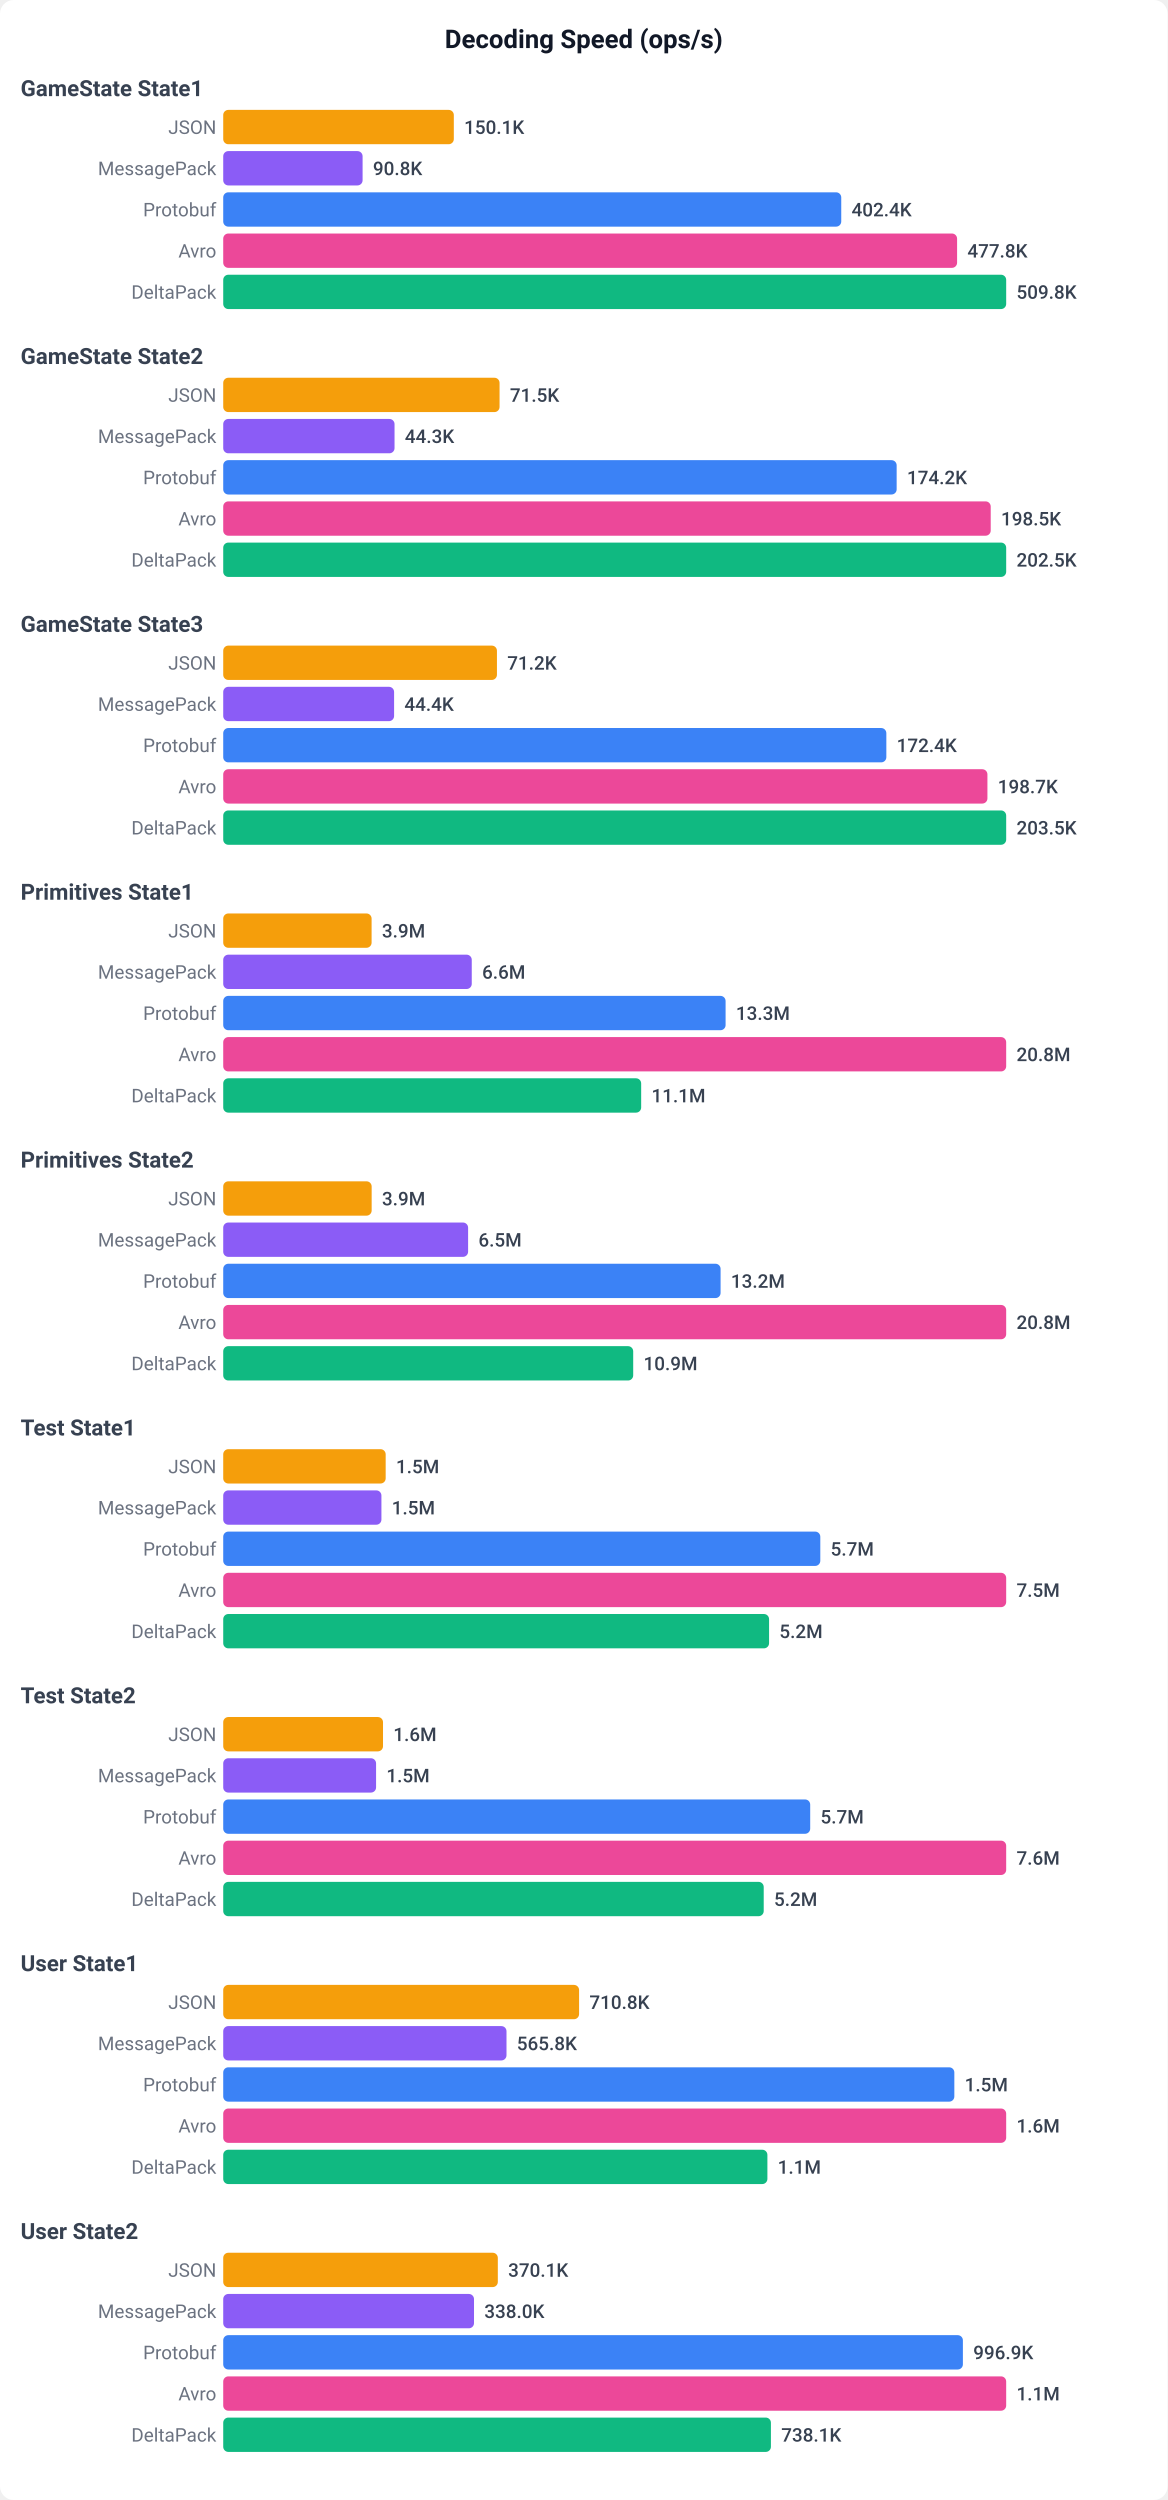
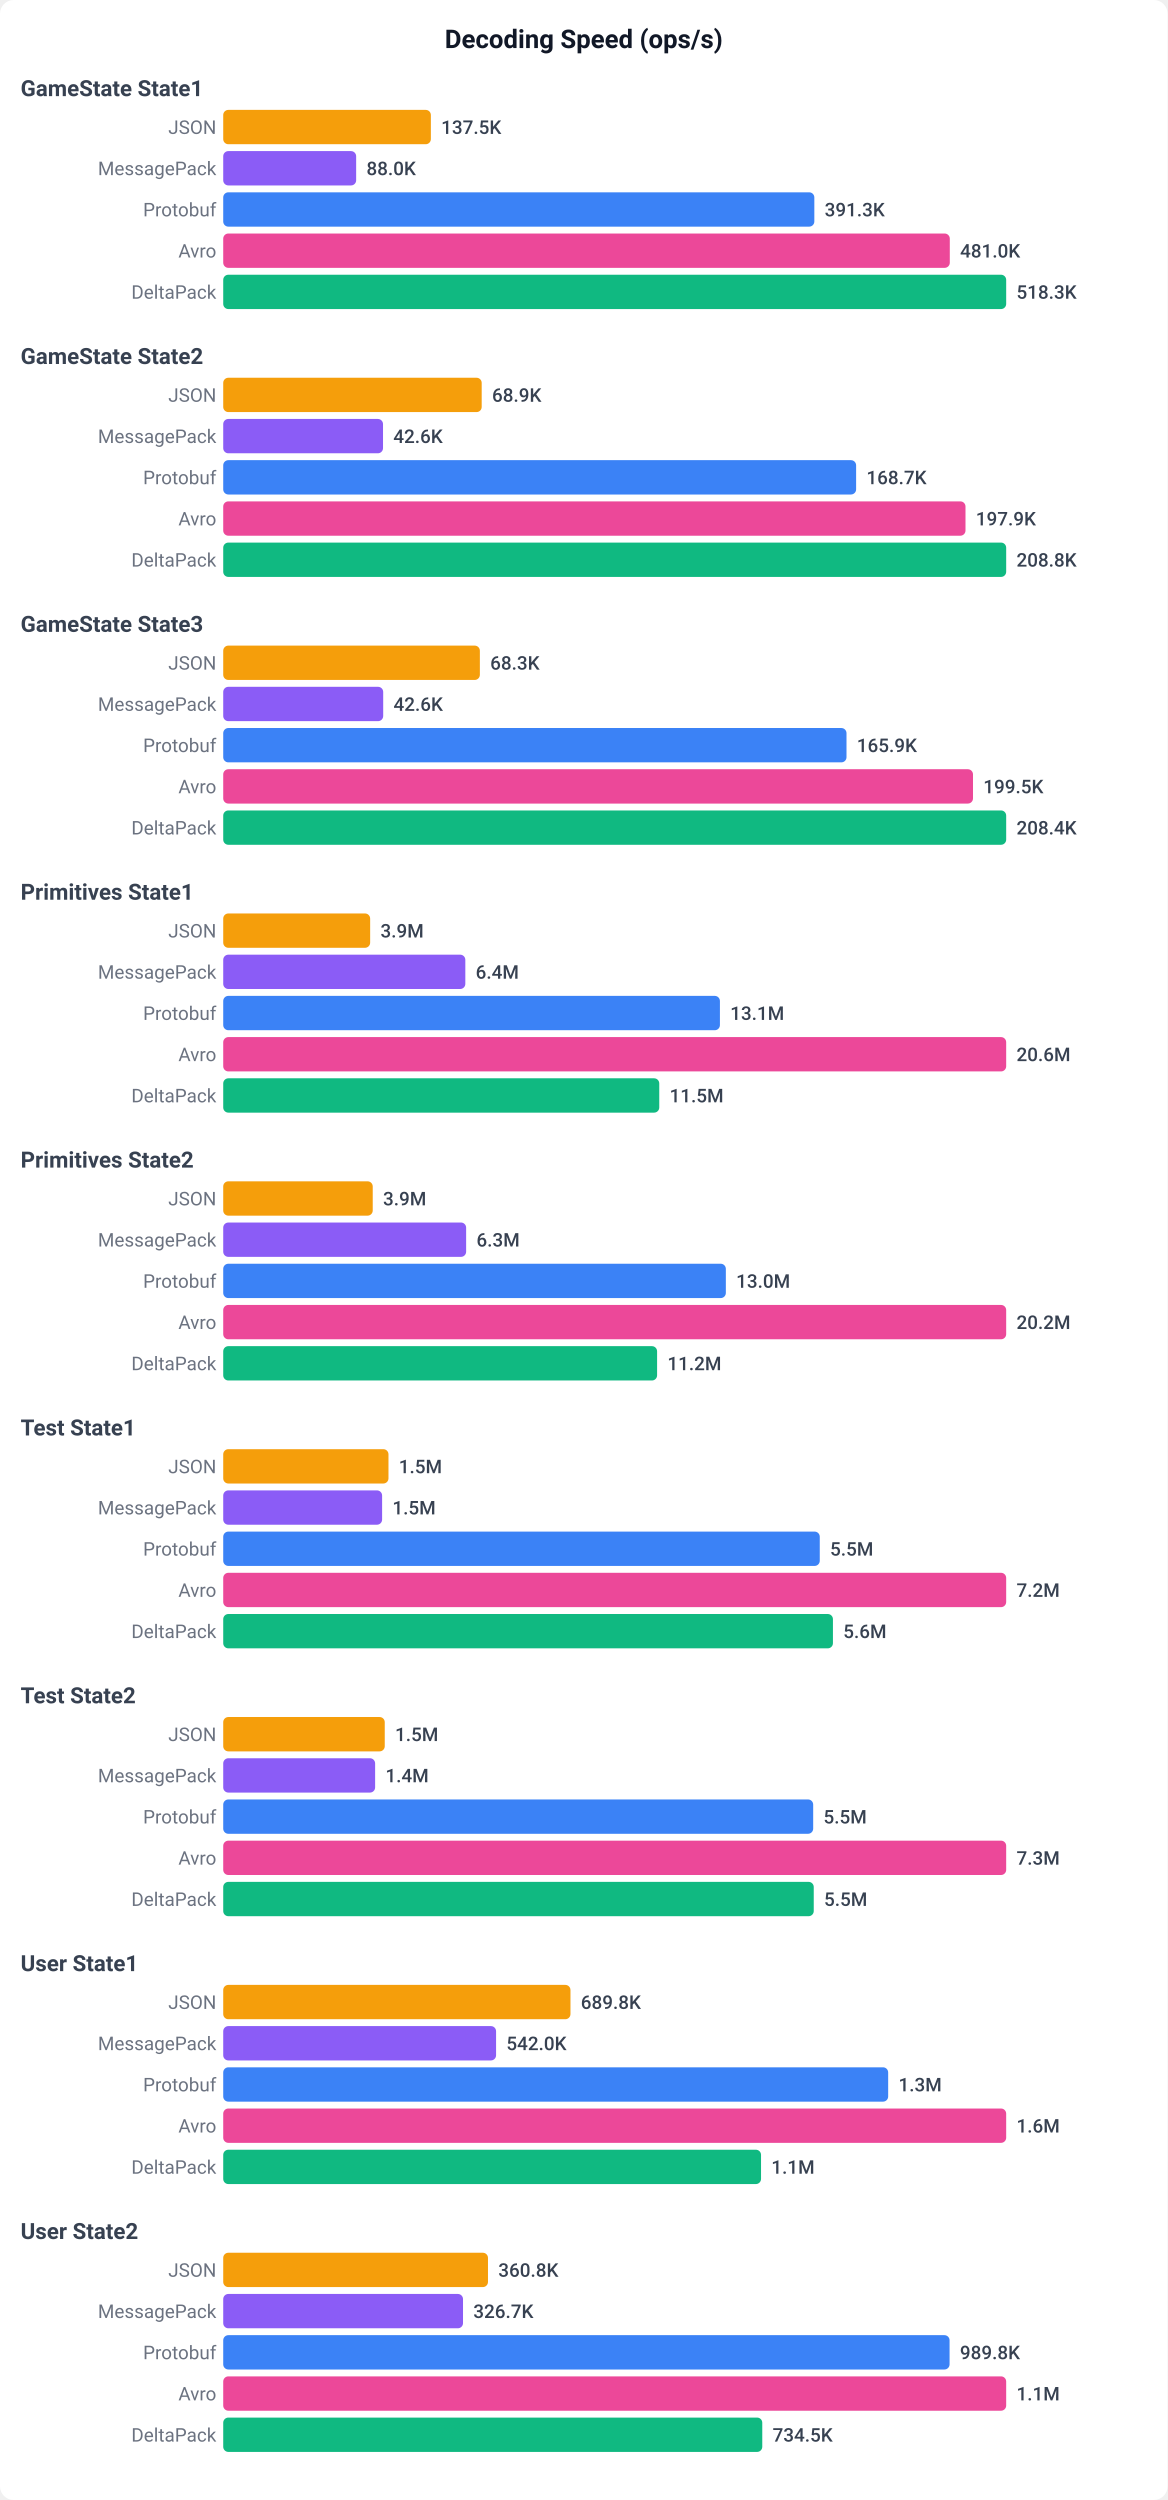
<svg xmlns="http://www.w3.org/2000/svg" width="680" height="1456" viewBox="0 0 680 1456">
  <style>
    text { font-family: -apple-system, BlinkMacSystemFont, "Segoe UI", Roboto, sans-serif; }
  </style>
  <rect width="680" height="1456" fill="white" rx="8" />
  <text x="340" y="28" text-anchor="middle" font-size="15" font-weight="bold" fill="#111827">Decoding Speed (ops/s)</text>
  <text x="12" y="56" font-size="13" font-weight="600" fill="#374151">GameState State1</text>
  <text x="126" y="78" text-anchor="end" font-size="11" fill="#6b7280">JSON</text>
-   <rect x="130" y="64" width="134.305" height="20" fill="#f59e0b" rx="3" />
-   <text x="270.305" y="78" font-size="11" fill="#374151" font-weight="500">150.1K</text>
+   <rect x="130" y="64" width="120.937" height="20" fill="#f59e0b" rx="3" />
+   <text x="256.937" y="78" font-size="11" fill="#374151" font-weight="500">137.5K</text>
  <text x="126" y="102" text-anchor="end" font-size="11" fill="#6b7280">MessagePack</text>
-   <rect x="130" y="88" width="81.175" height="20" fill="#8b5cf6" rx="3" />
-   <text x="217.175" y="102" font-size="11" fill="#374151" font-weight="500">90.8K</text>
+   <rect x="130" y="88" width="77.423" height="20" fill="#8b5cf6" rx="3" />
+   <text x="213.423" y="102" font-size="11" fill="#374151" font-weight="500">88.0K</text>
  <text x="126" y="126" text-anchor="end" font-size="11" fill="#6b7280">Protobuf</text>
-   <rect x="130" y="112" width="359.945" height="20" fill="#3b82f6" rx="3" />
-   <text x="495.945" y="126" font-size="11" fill="#374151" font-weight="500">402.4K</text>
+   <rect x="130" y="112" width="344.268" height="20" fill="#3b82f6" rx="3" />
+   <text x="480.268" y="126" font-size="11" fill="#374151" font-weight="500">391.3K</text>
  <text x="126" y="150" text-anchor="end" font-size="11" fill="#6b7280">Avro</text>
-   <rect x="130" y="136" width="427.409" height="20" fill="#ec4899" rx="3" />
-   <text x="563.409" y="150" font-size="11" fill="#374151" font-weight="500">477.8K</text>
+   <rect x="130" y="136" width="423.164" height="20" fill="#ec4899" rx="3" />
+   <text x="559.164" y="150" font-size="11" fill="#374151" font-weight="500">481.0K</text>
  <text x="126" y="174" text-anchor="end" font-size="11" fill="#6b7280">DeltaPack</text>
  <rect x="130" y="160" width="456" height="20" fill="#10b981" rx="3" />
-   <text x="592" y="174" font-size="11" fill="#374151" font-weight="500">509.8K</text>
+   <text x="592" y="174" font-size="11" fill="#374151" font-weight="500">518.3K</text>
  <text x="12" y="212" font-size="13" font-weight="600" fill="#374151">GameState State2</text>
  <text x="126" y="234" text-anchor="end" font-size="11" fill="#6b7280">JSON</text>
-   <rect x="130" y="220" width="160.944" height="20" fill="#f59e0b" rx="3" />
-   <text x="296.944" y="234" font-size="11" fill="#374151" font-weight="500">71.5K</text>
+   <rect x="130" y="220" width="150.539" height="20" fill="#f59e0b" rx="3" />
+   <text x="286.539" y="234" font-size="11" fill="#374151" font-weight="500">68.9K</text>
  <text x="126" y="258" text-anchor="end" font-size="11" fill="#6b7280">MessagePack</text>
-   <rect x="130" y="244" width="99.779" height="20" fill="#8b5cf6" rx="3" />
-   <text x="235.779" y="258" font-size="11" fill="#374151" font-weight="500">44.3K</text>
+   <rect x="130" y="244" width="93.068" height="20" fill="#8b5cf6" rx="3" />
+   <text x="229.068" y="258" font-size="11" fill="#374151" font-weight="500">42.6K</text>
  <text x="126" y="282" text-anchor="end" font-size="11" fill="#6b7280">Protobuf</text>
-   <rect x="130" y="268" width="392.212" height="20" fill="#3b82f6" rx="3" />
-   <text x="528.212" y="282" font-size="11" fill="#374151" font-weight="500">174.2K</text>
+   <rect x="130" y="268" width="368.602" height="20" fill="#3b82f6" rx="3" />
+   <text x="504.602" y="282" font-size="11" fill="#374151" font-weight="500">168.7K</text>
  <text x="126" y="306" text-anchor="end" font-size="11" fill="#6b7280">Avro</text>
-   <rect x="130" y="292" width="446.994" height="20" fill="#ec4899" rx="3" />
-   <text x="582.994" y="306" font-size="11" fill="#374151" font-weight="500">198.5K</text>
+   <rect x="130" y="292" width="432.306" height="20" fill="#ec4899" rx="3" />
+   <text x="568.306" y="306" font-size="11" fill="#374151" font-weight="500">197.9K</text>
  <text x="126" y="330" text-anchor="end" font-size="11" fill="#6b7280">DeltaPack</text>
  <rect x="130" y="316" width="456" height="20" fill="#10b981" rx="3" />
-   <text x="592" y="330" font-size="11" fill="#374151" font-weight="500">202.5K</text>
+   <text x="592" y="330" font-size="11" fill="#374151" font-weight="500">208.8K</text>
  <text x="12" y="368" font-size="13" font-weight="600" fill="#374151">GameState State3</text>
  <text x="126" y="390" text-anchor="end" font-size="11" fill="#6b7280">JSON</text>
-   <rect x="130" y="376" width="159.421" height="20" fill="#f59e0b" rx="3" />
-   <text x="295.421" y="390" font-size="11" fill="#374151" font-weight="500">71.2K</text>
+   <rect x="130" y="376" width="149.473" height="20" fill="#f59e0b" rx="3" />
+   <text x="285.473" y="390" font-size="11" fill="#374151" font-weight="500">68.3K</text>
  <text x="126" y="414" text-anchor="end" font-size="11" fill="#6b7280">MessagePack</text>
-   <rect x="130" y="400" width="99.521" height="20" fill="#8b5cf6" rx="3" />
-   <text x="235.521" y="414" font-size="11" fill="#374151" font-weight="500">44.4K</text>
+   <rect x="130" y="400" width="93.172" height="20" fill="#8b5cf6" rx="3" />
+   <text x="229.172" y="414" font-size="11" fill="#374151" font-weight="500">42.6K</text>
  <text x="126" y="438" text-anchor="end" font-size="11" fill="#6b7280">Protobuf</text>
-   <rect x="130" y="424" width="386.204" height="20" fill="#3b82f6" rx="3" />
-   <text x="522.204" y="438" font-size="11" fill="#374151" font-weight="500">172.4K</text>
+   <rect x="130" y="424" width="363.003" height="20" fill="#3b82f6" rx="3" />
+   <text x="499.003" y="438" font-size="11" fill="#374151" font-weight="500">165.9K</text>
  <text x="126" y="462" text-anchor="end" font-size="11" fill="#6b7280">Avro</text>
-   <rect x="130" y="448" width="445.074" height="20" fill="#ec4899" rx="3" />
-   <text x="581.074" y="462" font-size="11" fill="#374151" font-weight="500">198.7K</text>
+   <rect x="130" y="448" width="436.674" height="20" fill="#ec4899" rx="3" />
+   <text x="572.674" y="462" font-size="11" fill="#374151" font-weight="500">199.5K</text>
  <text x="126" y="486" text-anchor="end" font-size="11" fill="#6b7280">DeltaPack</text>
  <rect x="130" y="472" width="456" height="20" fill="#10b981" rx="3" />
-   <text x="592" y="486" font-size="11" fill="#374151" font-weight="500">203.5K</text>
+   <text x="592" y="486" font-size="11" fill="#374151" font-weight="500">208.4K</text>
  <text x="12" y="524" font-size="13" font-weight="600" fill="#374151">Primitives State1</text>
  <text x="126" y="546" text-anchor="end" font-size="11" fill="#6b7280">JSON</text>
-   <rect x="130" y="532" width="86.421" height="20" fill="#f59e0b" rx="3" />
-   <text x="222.421" y="546" font-size="11" fill="#374151" font-weight="500">3.9M</text>
+   <rect x="130" y="532" width="85.579" height="20" fill="#f59e0b" rx="3" />
+   <text x="221.579" y="546" font-size="11" fill="#374151" font-weight="500">3.9M</text>
  <text x="126" y="570" text-anchor="end" font-size="11" fill="#6b7280">MessagePack</text>
-   <rect x="130" y="556" width="144.751" height="20" fill="#8b5cf6" rx="3" />
-   <text x="280.751" y="570" font-size="11" fill="#374151" font-weight="500">6.6M</text>
+   <rect x="130" y="556" width="141.004" height="20" fill="#8b5cf6" rx="3" />
+   <text x="277.004" y="570" font-size="11" fill="#374151" font-weight="500">6.4M</text>
  <text x="126" y="594" text-anchor="end" font-size="11" fill="#6b7280">Protobuf</text>
-   <rect x="130" y="580" width="292.586" height="20" fill="#3b82f6" rx="3" />
-   <text x="428.586" y="594" font-size="11" fill="#374151" font-weight="500">13.3M</text>
+   <rect x="130" y="580" width="289.281" height="20" fill="#3b82f6" rx="3" />
+   <text x="425.281" y="594" font-size="11" fill="#374151" font-weight="500">13.1M</text>
  <text x="126" y="618" text-anchor="end" font-size="11" fill="#6b7280">Avro</text>
  <rect x="130" y="604" width="456" height="20" fill="#ec4899" rx="3" />
-   <text x="592" y="618" font-size="11" fill="#374151" font-weight="500">20.8M</text>
+   <text x="592" y="618" font-size="11" fill="#374151" font-weight="500">20.6M</text>
  <text x="126" y="642" text-anchor="end" font-size="11" fill="#6b7280">DeltaPack</text>
-   <rect x="130" y="628" width="243.417" height="20" fill="#10b981" rx="3" />
-   <text x="379.417" y="642" font-size="11" fill="#374151" font-weight="500">11.1M</text>
+   <rect x="130" y="628" width="253.951" height="20" fill="#10b981" rx="3" />
+   <text x="389.951" y="642" font-size="11" fill="#374151" font-weight="500">11.5M</text>
  <text x="12" y="680" font-size="13" font-weight="600" fill="#374151">Primitives State2</text>
  <text x="126" y="702" text-anchor="end" font-size="11" fill="#6b7280">JSON</text>
-   <rect x="130" y="688" width="86.455" height="20" fill="#f59e0b" rx="3" />
-   <text x="222.455" y="702" font-size="11" fill="#374151" font-weight="500">3.9M</text>
+   <rect x="130" y="688" width="87.079" height="20" fill="#f59e0b" rx="3" />
+   <text x="223.079" y="702" font-size="11" fill="#374151" font-weight="500">3.9M</text>
  <text x="126" y="726" text-anchor="end" font-size="11" fill="#6b7280">MessagePack</text>
-   <rect x="130" y="712" width="142.622" height="20" fill="#8b5cf6" rx="3" />
-   <text x="278.622" y="726" font-size="11" fill="#374151" font-weight="500">6.5M</text>
+   <rect x="130" y="712" width="141.478" height="20" fill="#8b5cf6" rx="3" />
+   <text x="277.478" y="726" font-size="11" fill="#374151" font-weight="500">6.3M</text>
  <text x="126" y="750" text-anchor="end" font-size="11" fill="#6b7280">Protobuf</text>
-   <rect x="130" y="736" width="289.672" height="20" fill="#3b82f6" rx="3" />
-   <text x="425.672" y="750" font-size="11" fill="#374151" font-weight="500">13.2M</text>
+   <rect x="130" y="736" width="292.734" height="20" fill="#3b82f6" rx="3" />
+   <text x="428.734" y="750" font-size="11" fill="#374151" font-weight="500">13.0M</text>
  <text x="126" y="774" text-anchor="end" font-size="11" fill="#6b7280">Avro</text>
  <rect x="130" y="760" width="456" height="20" fill="#ec4899" rx="3" />
-   <text x="592" y="774" font-size="11" fill="#374151" font-weight="500">20.8M</text>
+   <text x="592" y="774" font-size="11" fill="#374151" font-weight="500">20.2M</text>
  <text x="126" y="798" text-anchor="end" font-size="11" fill="#6b7280">DeltaPack</text>
-   <rect x="130" y="784" width="238.776" height="20" fill="#10b981" rx="3" />
-   <text x="374.776" y="798" font-size="11" fill="#374151" font-weight="500">10.9M</text>
+   <rect x="130" y="784" width="252.691" height="20" fill="#10b981" rx="3" />
+   <text x="388.691" y="798" font-size="11" fill="#374151" font-weight="500">11.2M</text>
  <text x="12" y="836" font-size="13" font-weight="600" fill="#374151">Test State1</text>
  <text x="126" y="858" text-anchor="end" font-size="11" fill="#6b7280">JSON</text>
-   <rect x="130" y="844" width="94.616" height="20" fill="#f59e0b" rx="3" />
-   <text x="230.616" y="858" font-size="11" fill="#374151" font-weight="500">1.5M</text>
+   <rect x="130" y="844" width="96.248" height="20" fill="#f59e0b" rx="3" />
+   <text x="232.248" y="858" font-size="11" fill="#374151" font-weight="500">1.5M</text>
  <text x="126" y="882" text-anchor="end" font-size="11" fill="#6b7280">MessagePack</text>
-   <rect x="130" y="868" width="92.14" height="20" fill="#8b5cf6" rx="3" />
-   <text x="228.14" y="882" font-size="11" fill="#374151" font-weight="500">1.5M</text>
+   <rect x="130" y="868" width="92.541" height="20" fill="#8b5cf6" rx="3" />
+   <text x="228.541" y="882" font-size="11" fill="#374151" font-weight="500">1.5M</text>
  <text x="126" y="906" text-anchor="end" font-size="11" fill="#6b7280">Protobuf</text>
-   <rect x="130" y="892" width="347.745" height="20" fill="#3b82f6" rx="3" />
-   <text x="483.745" y="906" font-size="11" fill="#374151" font-weight="500">5.7M</text>
+   <rect x="130" y="892" width="347.431" height="20" fill="#3b82f6" rx="3" />
+   <text x="483.431" y="906" font-size="11" fill="#374151" font-weight="500">5.5M</text>
  <text x="126" y="930" text-anchor="end" font-size="11" fill="#6b7280">Avro</text>
  <rect x="130" y="916" width="456" height="20" fill="#ec4899" rx="3" />
-   <text x="592" y="930" font-size="11" fill="#374151" font-weight="500">7.5M</text>
+   <text x="592" y="930" font-size="11" fill="#374151" font-weight="500">7.2M</text>
  <text x="126" y="954" text-anchor="end" font-size="11" fill="#6b7280">DeltaPack</text>
-   <rect x="130" y="940" width="317.908" height="20" fill="#10b981" rx="3" />
-   <text x="453.908" y="954" font-size="11" fill="#374151" font-weight="500">5.2M</text>
+   <rect x="130" y="940" width="355.103" height="20" fill="#10b981" rx="3" />
+   <text x="491.103" y="954" font-size="11" fill="#374151" font-weight="500">5.6M</text>
  <text x="12" y="992" font-size="13" font-weight="600" fill="#374151">Test State2</text>
  <text x="126" y="1014" text-anchor="end" font-size="11" fill="#6b7280">JSON</text>
-   <rect x="130" y="1000" width="93.066" height="20" fill="#f59e0b" rx="3" />
-   <text x="229.066" y="1014" font-size="11" fill="#374151" font-weight="500">1.6M</text>
+   <rect x="130" y="1000" width="94.079" height="20" fill="#f59e0b" rx="3" />
+   <text x="230.079" y="1014" font-size="11" fill="#374151" font-weight="500">1.5M</text>
  <text x="126" y="1038" text-anchor="end" font-size="11" fill="#6b7280">MessagePack</text>
-   <rect x="130" y="1024" width="89.025" height="20" fill="#8b5cf6" rx="3" />
-   <text x="225.025" y="1038" font-size="11" fill="#374151" font-weight="500">1.5M</text>
+   <rect x="130" y="1024" width="88.471" height="20" fill="#8b5cf6" rx="3" />
+   <text x="224.471" y="1038" font-size="11" fill="#374151" font-weight="500">1.4M</text>
  <text x="126" y="1062" text-anchor="end" font-size="11" fill="#6b7280">Protobuf</text>
-   <rect x="130" y="1048" width="341.859" height="20" fill="#3b82f6" rx="3" />
-   <text x="477.859" y="1062" font-size="11" fill="#374151" font-weight="500">5.7M</text>
+   <rect x="130" y="1048" width="343.598" height="20" fill="#3b82f6" rx="3" />
+   <text x="479.598" y="1062" font-size="11" fill="#374151" font-weight="500">5.5M</text>
  <text x="126" y="1086" text-anchor="end" font-size="11" fill="#6b7280">Avro</text>
  <rect x="130" y="1072" width="456" height="20" fill="#ec4899" rx="3" />
-   <text x="592" y="1086" font-size="11" fill="#374151" font-weight="500">7.6M</text>
+   <text x="592" y="1086" font-size="11" fill="#374151" font-weight="500">7.3M</text>
  <text x="126" y="1110" text-anchor="end" font-size="11" fill="#6b7280">DeltaPack</text>
-   <rect x="130" y="1096" width="314.789" height="20" fill="#10b981" rx="3" />
-   <text x="450.789" y="1110" font-size="11" fill="#374151" font-weight="500">5.2M</text>
+   <rect x="130" y="1096" width="343.927" height="20" fill="#10b981" rx="3" />
+   <text x="479.927" y="1110" font-size="11" fill="#374151" font-weight="500">5.5M</text>
  <text x="12" y="1148" font-size="13" font-weight="600" fill="#374151">User State1</text>
  <text x="126" y="1170" text-anchor="end" font-size="11" fill="#6b7280">JSON</text>
-   <rect x="130" y="1156" width="207.262" height="20" fill="#f59e0b" rx="3" />
-   <text x="343.262" y="1170" font-size="11" fill="#374151" font-weight="500">710.8K</text>
+   <rect x="130" y="1156" width="202.244" height="20" fill="#f59e0b" rx="3" />
+   <text x="338.244" y="1170" font-size="11" fill="#374151" font-weight="500">689.8K</text>
  <text x="126" y="1194" text-anchor="end" font-size="11" fill="#6b7280">MessagePack</text>
-   <rect x="130" y="1180" width="164.986" height="20" fill="#8b5cf6" rx="3" />
-   <text x="300.986" y="1194" font-size="11" fill="#374151" font-weight="500">565.8K</text>
+   <rect x="130" y="1180" width="158.914" height="20" fill="#8b5cf6" rx="3" />
+   <text x="294.914" y="1194" font-size="11" fill="#374151" font-weight="500">542.0K</text>
  <text x="126" y="1218" text-anchor="end" font-size="11" fill="#6b7280">Protobuf</text>
-   <rect x="130" y="1204" width="425.806" height="20" fill="#3b82f6" rx="3" />
-   <text x="561.806" y="1218" font-size="11" fill="#374151" font-weight="500">1.5M</text>
+   <rect x="130" y="1204" width="387.269" height="20" fill="#3b82f6" rx="3" />
+   <text x="523.269" y="1218" font-size="11" fill="#374151" font-weight="500">1.3M</text>
  <text x="126" y="1242" text-anchor="end" font-size="11" fill="#6b7280">Avro</text>
  <rect x="130" y="1228" width="456" height="20" fill="#ec4899" rx="3" />
  <text x="592" y="1242" font-size="11" fill="#374151" font-weight="500">1.6M</text>
  <text x="126" y="1266" text-anchor="end" font-size="11" fill="#6b7280">DeltaPack</text>
-   <rect x="130" y="1252" width="316.93" height="20" fill="#10b981" rx="3" />
-   <text x="452.93" y="1266" font-size="11" fill="#374151" font-weight="500">1.1M</text>
+   <rect x="130" y="1252" width="313.228" height="20" fill="#10b981" rx="3" />
+   <text x="449.228" y="1266" font-size="11" fill="#374151" font-weight="500">1.1M</text>
  <text x="12" y="1304" font-size="13" font-weight="600" fill="#374151">User State2</text>
  <text x="126" y="1326" text-anchor="end" font-size="11" fill="#6b7280">JSON</text>
-   <rect x="130" y="1312" width="159.932" height="20" fill="#f59e0b" rx="3" />
-   <text x="295.932" y="1326" font-size="11" fill="#374151" font-weight="500">370.1K</text>
+   <rect x="130" y="1312" width="154.203" height="20" fill="#f59e0b" rx="3" />
+   <text x="290.203" y="1326" font-size="11" fill="#374151" font-weight="500">360.8K</text>
  <text x="126" y="1350" text-anchor="end" font-size="11" fill="#6b7280">MessagePack</text>
-   <rect x="130" y="1336" width="146.063" height="20" fill="#8b5cf6" rx="3" />
-   <text x="282.063" y="1350" font-size="11" fill="#374151" font-weight="500">338.0K</text>
+   <rect x="130" y="1336" width="139.657" height="20" fill="#8b5cf6" rx="3" />
+   <text x="275.657" y="1350" font-size="11" fill="#374151" font-weight="500">326.7K</text>
  <text x="126" y="1374" text-anchor="end" font-size="11" fill="#6b7280">Protobuf</text>
-   <rect x="130" y="1360" width="430.79" height="20" fill="#3b82f6" rx="3" />
-   <text x="566.79" y="1374" font-size="11" fill="#374151" font-weight="500">996.9K</text>
+   <rect x="130" y="1360" width="423.034" height="20" fill="#3b82f6" rx="3" />
+   <text x="559.034" y="1374" font-size="11" fill="#374151" font-weight="500">989.8K</text>
  <text x="126" y="1398" text-anchor="end" font-size="11" fill="#6b7280">Avro</text>
  <rect x="130" y="1384" width="456" height="20" fill="#ec4899" rx="3" />
  <text x="592" y="1398" font-size="11" fill="#374151" font-weight="500">1.1M</text>
  <text x="126" y="1422" text-anchor="end" font-size="11" fill="#6b7280">DeltaPack</text>
-   <rect x="130" y="1408" width="318.983" height="20" fill="#10b981" rx="3" />
-   <text x="454.983" y="1422" font-size="11" fill="#374151" font-weight="500">738.1K</text>
+   <rect x="130" y="1408" width="313.946" height="20" fill="#10b981" rx="3" />
+   <text x="449.946" y="1422" font-size="11" fill="#374151" font-weight="500">734.5K</text>
</svg>
